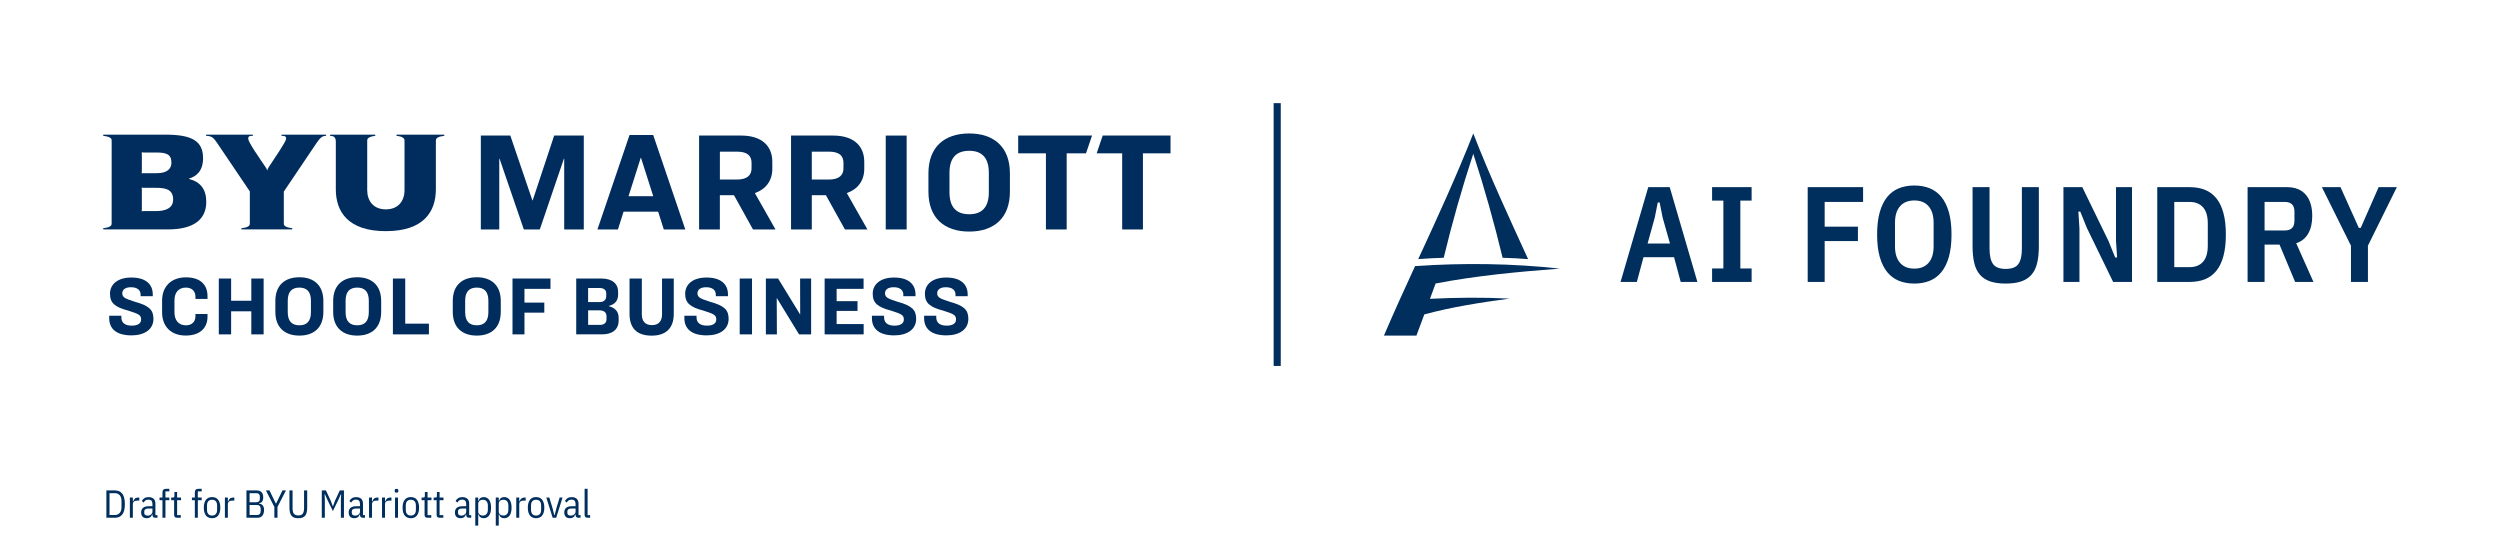
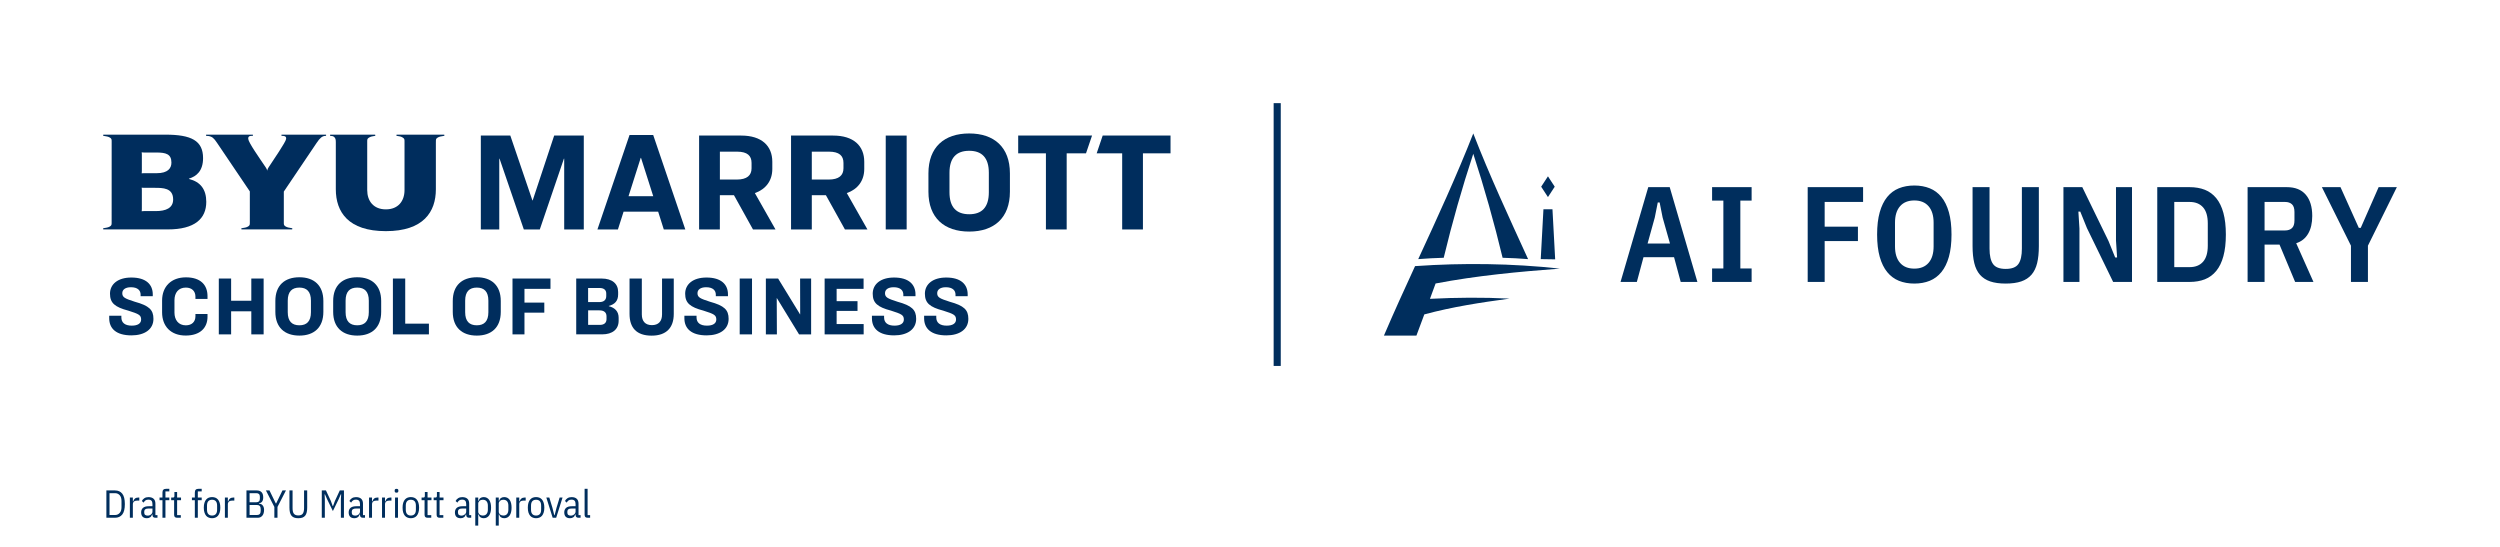
<svg xmlns="http://www.w3.org/2000/svg" viewBox="0 0 702.65 153.52" width="702.65" height="153.52">
  <svg x="28.99" y="37.51" width="300" height="56.82" viewBox="0 0 396 75">
    <svg version="1.1" id="Layer_1" x="0px" y="0px" viewBox="0 0 396 75" style="enable-background:new 0 0 396 75;" xml:space="preserve">
      <style type="text/css">
	.st0{fill:#002D5D;}
</style>
      <g>
        <g>
          <path class="st0" d="M18.41,59.7v0.68h-4.51v-0.59c0-1.52-1.05-2.74-3.59-2.74c-2.09,0-3.21,0.9-3.21,2.21    c0,1.59,1.08,2.02,4.64,3.17c5.3,1.46,6.92,2.99,6.92,6.35c0,3.92-3.3,6.13-8.16,6.13c-5.65,0-8.25-2.52-8.25-6.35v-0.93h4.51    v0.62c0,1.93,1.3,3.05,3.87,3.05c2.22,0,3.46-0.84,3.46-2.27c0-1.65-0.83-2.05-4.76-3.3c-4.98-1.31-6.79-2.83-6.79-6.28    c0-3.55,2.95-6,7.9-6C15.87,53.44,18.41,55.99,18.41,59.7z" />
          <path class="st0" d="M38.72,60.35v1.03h-4.48v-0.84c0-2.05-1.33-3.36-3.56-3.36c-2.76,0-4.22,1.93-4.22,4.7v4.57    c0,2.71,1.46,4.73,4.22,4.73c2.22,0,3.56-1.31,3.56-3.36v-0.84h4.48V68c0,4.11-2.73,6.97-8.09,6.97c-5.52,0-8.76-3.42-8.76-8.62    V62c0-5.2,3.36-8.62,8.86-8.62C36.09,53.38,38.72,56.15,38.72,60.35z" />
          <path class="st0" d="M47.48,53.82v8.24h7.49v-8.24h4.57v20.72h-4.57v-8.56h-7.49v8.56h-4.57V53.82H47.48z" />
          <path class="st0" d="M81.7,62.15v4.04c0,5.79-3.46,8.8-8.89,8.8c-5.46,0-8.92-3.02-8.92-8.8v-4.04c0-5.79,3.46-8.8,8.92-8.8    C78.24,53.35,81.7,56.37,81.7,62.15z M68.49,62.03v4.29c0,3.36,1.56,4.85,4.32,4.85c2.73,0,4.28-1.49,4.28-4.85v-4.29    c0-3.36-1.56-4.85-4.28-4.85C70.05,57.18,68.49,58.67,68.49,62.03z" />
          <path class="st0" d="M103.15,62.15v4.04c0,5.79-3.46,8.8-8.89,8.8c-5.46,0-8.92-3.02-8.92-8.8v-4.04c0-5.79,3.46-8.8,8.92-8.8    C99.69,53.35,103.15,56.37,103.15,62.15z M89.95,62.03v4.29c0,3.36,1.56,4.85,4.32,4.85c2.73,0,4.29-1.49,4.29-4.85v-4.29    c0-3.36-1.56-4.85-4.29-4.85C91.5,57.18,89.95,58.67,89.95,62.03z" />
          <path class="st0" d="M112.07,53.82v16.74h8.79v3.98H107.5V53.82H112.07z" />
          <path class="st0" d="M147.52,62.15v4.04c0,5.79-3.46,8.8-8.89,8.8c-5.46,0-8.92-3.02-8.92-8.8v-4.04c0-5.79,3.46-8.8,8.92-8.8    C144.06,53.35,147.52,56.37,147.52,62.15z M134.31,62.03v4.29c0,3.36,1.56,4.85,4.32,4.85c2.73,0,4.29-1.49,4.29-4.85v-4.29    c0-3.36-1.56-4.85-4.29-4.85C135.87,57.18,134.31,58.67,134.31,62.03z" />
          <path class="st0" d="M165.96,53.82v3.83h-9.65v5.1h7.36v3.73h-7.36v8.06h-4.44V53.82H165.96z" />
          <path class="st0" d="M184.9,53.82c3.94,0,6.16,1.9,6.16,4.98v0.93c0,2.46-1.3,3.67-3.46,4.26v0.09c2.32,0.59,3.65,1.99,3.65,4.29    v1.09c0,3.2-2.29,5.07-6.09,5.07h-9.65V53.82H184.9z M179.92,62.56h4.16c1.62,0,2.57-0.78,2.57-2.21v-1    c0-1.28-0.89-2.02-2.48-2.02h-4.25V62.56z M179.92,71.02h4.35c1.62,0,2.48-0.78,2.48-2.15v-1.03c0-1.4-0.89-2.21-2.63-2.21h-4.19    V71.02z" />
          <path class="st0" d="M199.85,53.82v13.31c0,2.58,1.33,3.98,3.75,3.98c2.41,0,3.75-1.4,3.75-3.98V53.82h4.35v13.13    c0,5.1-2.73,8.06-8.22,8.06c-5.56,0-8.19-2.89-8.19-8.06V53.82H199.85z" />
          <path class="st0" d="M231.81,59.7v0.68h-4.51v-0.59c0-1.52-1.05-2.74-3.59-2.74c-2.09,0-3.21,0.9-3.21,2.21    c0,1.59,1.08,2.02,4.63,3.17c5.3,1.46,6.92,2.99,6.92,6.35c0,3.92-3.3,6.13-8.16,6.13c-5.65,0-8.25-2.52-8.25-6.35v-0.93h4.51    v0.62c0,1.93,1.3,3.05,3.87,3.05c2.22,0,3.46-0.84,3.46-2.27c0-1.65-0.83-2.05-4.76-3.3c-4.98-1.31-6.79-2.83-6.79-6.28    c0-3.55,2.95-6,7.9-6C229.27,53.44,231.81,55.99,231.81,59.7z" />
          <path class="st0" d="M240.73,53.82v20.72h-4.57V53.82H240.73z" />
          <path class="st0" d="M250.41,53.82l8.13,13.28h0.06l-0.03-13.28h4.09v20.72h-4.48l-8.22-13.44h-0.06l0.06,13.44h-4.09V53.82    H250.41z" />
          <path class="st0" d="M282.12,53.82v3.83h-10v4.57h7.75v3.61h-7.75v4.88h10.03v3.83h-14.48V53.82H282.12z" />
          <path class="st0" d="M301.38,59.7v0.68h-4.51v-0.59c0-1.52-1.05-2.74-3.59-2.74c-2.09,0-3.21,0.9-3.21,2.21    c0,1.59,1.08,2.02,4.64,3.17c5.3,1.46,6.92,2.99,6.92,6.35c0,3.92-3.3,6.13-8.16,6.13c-5.65,0-8.25-2.52-8.25-6.35v-0.93h4.51    v0.62c0,1.93,1.3,3.05,3.87,3.05c2.22,0,3.46-0.84,3.46-2.27c0-1.65-0.83-2.05-4.76-3.3c-4.98-1.31-6.79-2.83-6.79-6.28    c0-3.55,2.95-6,7.9-6C298.84,53.44,301.38,55.99,301.38,59.7z" />
          <path class="st0" d="M320.74,59.7v0.68h-4.51v-0.59c0-1.52-1.05-2.74-3.59-2.74c-2.09,0-3.21,0.9-3.21,2.21    c0,1.59,1.08,2.02,4.64,3.17c5.3,1.46,6.92,2.99,6.92,6.35c0,3.92-3.3,6.13-8.16,6.13c-5.65,0-8.25-2.52-8.25-6.35v-0.93h4.51    v0.62c0,1.93,1.3,3.05,3.87,3.05c2.22,0,3.46-0.84,3.46-2.27c0-1.65-0.83-2.05-4.76-3.3c-4.98-1.31-6.79-2.83-6.79-6.28    c0-3.55,2.95-6,7.9-6C318.2,53.44,320.74,55.99,320.74,59.7z" />
        </g>
        <g>
          <path class="st0" d="M14.36,13.97c0-0.33,0-4.4,0-6.13c0-0.47-0.07-0.84-0.07-0.84s0.43,0.07,0.84,0.07c0.42,0,4.62,0,4.62,0    c3.52,0,5.58,0.55,5.58,3.74c0,2.08-1.28,3.93-5.44,3.93c0,0-4.35,0-4.76,0c-0.42,0-0.83,0.05-0.83,0.05S14.36,14.39,14.36,13.97z     M14.36,28.03c0-0.1,0-5.13,0-7.09c0-0.48-0.06-0.83-0.06-0.83s0.41,0.06,0.83,0.06c0.41,0,3.91,0,3.91,0c3.12,0,6.93,0,6.93,4.32    c0,3.2-2.73,4.31-6.41,4.31c0,0-4.32,0-4.43,0c-0.42,0-0.82,0.06-0.82,0.06S14.36,28.44,14.36,28.03z M3.16,3.26L3.15,32.77    c0,0.96,0.06,1.3-0.62,1.72c-0.66,0.41-1.34,0.48-2.44,0.67c0,0-0.01,0-0.02,0c-0.11,0.03-0.09,0.44,0.02,0.44    c0.07,0,23.87,0,23.87,0c10.07,0,14.3-4,14.3-10.23c0-4.61-2.15-7.42-6.39-8.48c-0.07-0.02-0.08-0.11,0-0.14    c2.71-0.84,5.2-2.8,5.2-7.6c0-6.51-4.39-8.71-13.98-8.71l-22.99,0c-0.11,0-0.13,0.41-0.02,0.44c0.01,0,0.02,0,0.02,0    c1.09,0.19,1.77,0.25,2.44,0.67C3.21,1.96,3.16,2.3,3.16,3.26z" />
          <path class="st0" d="M123.45,3.26c0-0.96-0.06-1.29,0.62-1.71c0.66-0.41,1.34-0.48,2.44-0.67c0,0,0.01,0,0.02,0    c0.11-0.03,0.09-0.44-0.02-0.44l-17.61,0c-0.11,0-0.13,0.41-0.02,0.44c0.01,0,0.02,0,0.02,0c1.11,0.14,1.63,0.25,2.29,0.67    c0.68,0.42,0.62,0.76,0.62,1.72v17.74c0,4.04-2.32,7.15-6.92,7.15c-4.6,0-6.92-3.11-6.92-7.15l0-17.73c0-0.96-0.06-1.3,0.62-1.72    c0.66-0.41,1.22-0.51,2.29-0.67c0,0,0.01,0,0.02,0c0.11-0.03,0.09-0.44-0.02-0.44l-16.62,0c-0.12,0-0.1,0.41,0,0.44    c0.01,0,0.02,0,0.02,0c0.61,0.04,1.02,0.07,1.4,0.39c0.55,0.47,0.64,1.03,0.64,1.99v17.43c0,8.41,4.6,15.54,18.56,15.54    c13.96,0,18.56-7.14,18.56-15.54V3.26z" />
          <path class="st0" d="M70.09,35.59c0.11,0,0.13-0.41,0.02-0.44c-0.01,0-0.02,0-0.02,0c-1.09-0.19-1.77-0.25-2.44-0.67    c-0.68-0.42-0.62-0.76-0.62-1.72v-11.2L79.21,3.49c0.67-0.99,1.09-1.51,1.64-1.97c0.09-0.08,0.32-0.23,0.45-0.31    c0.5-0.25,0.69-0.31,1.31-0.33c0,0,0.01,0,0.02,0c0.11-0.01,0.15-0.44,0.02-0.44l-16.42,0c-0.13,0-0.11,0.43,0.01,0.44    c0.01,0,0.02,0.01,0.02,0.01c0.8,0,1.78,0.01,1.62,1.15c-0.09,1.11-4.83,7.95-6.51,10.55c-0.24,0.37-0.43,0.76-0.51,1.22    c-0.06-0.46-0.35-0.93-0.54-1.22c-2.35-3.5-6.37-9.17-6.49-10.56c-0.1-1.19,0.82-1.15,1.62-1.15c0,0,0.01,0,0.02,0    c0.11-0.01,0.16-0.44,0.02-0.44l-17.25,0c-0.1,0-0.09,0.4,0.01,0.44c0.01,0,0.02,0,0.02,0c0.74,0.07,1.14,0.02,2,0.44    c0.1,0.05,0.34,0.21,0.44,0.29c0.55,0.46,0.88,0.89,1.55,1.88l12.16,18.01l0,11.28c0,0.96,0.06,1.3-0.62,1.72    c-0.66,0.41-1.34,0.48-2.44,0.66c0,0-0.01,0-0.02,0c-0.11,0.03-0.09,0.44,0.02,0.44H70.09z" />
          <g>
            <path class="st0" d="M151.06,0.78l8.19,24.05h0.11l7.97-24.05h10.99v34.83h-7.27V9.36h-0.11L162,35.61h-5.93l-9-26.25h-0.11     v26.25h-6.84V0.78H151.06z" />
            <path class="st0" d="M205.91,29.02h-12.83l-2.1,6.59h-7.6l11.91-35.04h8.78l11.91,35.04h-7.98L205.91,29.02z M194.92,23.27h9.16     l-4.53-14.22h-0.11L194.92,23.27z" />
            <path class="st0" d="M228.81,35.61h-7.71V0.78h15.63c7.54,0,11.53,3.77,11.53,9.73v2.67c0,4.34-2.42,7.53-6.47,8.94l7.65,13.49     h-8.35l-7.06-12.71h-5.23V35.61z M228.81,17.1h6.25c3.83,0,5.5-1.57,5.5-4.18v-1.99c0-2.67-1.56-4.18-5.39-4.18h-6.36V17.1z" />
            <path class="st0" d="M262.91,35.61h-7.7V0.78h15.63c7.54,0,11.53,3.77,11.53,9.73v2.67c0,4.34-2.42,7.53-6.47,8.94l7.65,13.49     h-8.35l-7.06-12.71h-5.23V35.61z M262.91,17.1h6.25c3.83,0,5.5-1.57,5.5-4.18v-1.99c0-2.67-1.56-4.18-5.39-4.18h-6.36V17.1z" />
            <path class="st0" d="M298.1,0.78v34.83h-7.76V0.78H298.1z" />
            <path class="st0" d="M336.41,14.8v6.8c0,9.73-5.87,14.8-15.09,14.8c-9.27,0-15.14-5.07-15.14-14.8v-6.8     c0-9.73,5.87-14.8,15.14-14.8C330.53,0,336.41,5.07,336.41,14.8z M313.99,14.59v7.22c0,5.65,2.64,8.16,7.33,8.16     c4.63,0,7.27-2.51,7.27-8.16v-7.22c0-5.65-2.64-8.16-7.27-8.16C316.63,6.43,313.99,8.94,313.99,14.59z" />
          </g>
          <polygon class="st0" points="370.83,0.78 368.6,7.37 378.06,7.37 378.06,35.61 385.76,35.61 385.76,7.37 396,7.37 396,0.78   " />
          <polygon class="st0" points="366.88,0.78 339.48,0.78 339.48,7.37 349.77,7.37 349.77,35.61 357.47,35.61 357.47,7.37     364.64,7.37   " />
        </g>
      </g>
    </svg>
  </svg>
  <rect x="357.97" y="28.99" width="2" height="73.86" fill="#002E5D" />
  <g transform="translate(381.23 33.45) scale(0.126826)">
-     <path fill="#002E5D" d="M451 331.5C359 338.5 267 347 175.5 364.5L163 398.5C221.5 395.5 280.5 395 339.5 398C276.5 406.5 213.5 416 150.5 433L133 480L61 480C83 428.5 106.5 377 130 326C237 318.5 344.5 320 451 331.5ZM259 32C295 125 338 217.5 380.5 310.5C362 309 343 308 324 307.5Q296 191 259 77Q221.5 191 193.5 307.5C174.5 308 156 309 137 310.5C180 217.5 222.5 125 259 32Z" />
+     <path fill="#002E5D" d="M451 331.5C359 338.5 267 347 175.5 364.5L163 398.5C221.5 395.5 280.5 395 339.5 398C276.5 406.5 213.5 416 150.5 433L133 480L61 480C83 428.5 106.5 377 130 326C237 318.5 344.5 320 451 331.5ZM259 32C295 125 338 217.5 380.5 310.5C362 309 343 308 324 307.5Q296 191 259 77Q221.5 191 193.5 307.5C174.5 308 156 309 137 310.5C180 217.5 222.5 125 259 32ZM414.5 200L434.5 200L440.5 311L408.5 310.5ZM424.5 127L439.5 150L424.5 173L409.5 150Z" />
  </g>
  <path fill="#002E5D" d="M472.38 79.24 470.51 72.29H461.92L460.05 79.24H455.47L463.26 52.6H469.29L477.07 79.24ZM467.3 61.15 466.46 56.91H465.93L465.09 61.15L463.07 68.44H469.36ZM481.2 79.24V75.46H484.37V56.38H481.2V52.6H492.31V56.38H489.14V75.46H492.31V79.24ZM508.07 79.24V52.6H523.64V56.76H512.84V63.71H522.19V67.75H512.84V79.24ZM538.04 79.7Q535.63 79.7 533.7 78.92Q531.77 78.13 530.42 76.47Q529.06 74.81 528.32 72.2Q527.58 69.58 527.58 65.92Q527.58 62.25 528.32 59.64Q529.06 57.03 530.42 55.36Q531.77 53.7 533.7 52.92Q535.63 52.14 538.04 52.14Q540.44 52.14 542.37 52.92Q544.3 53.7 545.65 55.36Q547.01 57.03 547.75 59.64Q548.49 62.25 548.49 65.92Q548.49 69.58 547.75 72.2Q547.01 74.81 545.65 76.47Q544.3 78.13 542.37 78.92Q540.44 79.7 538.04 79.7ZM538.04 75.5Q540.63 75.5 542.04 73.88Q543.46 72.26 543.46 69.24V62.6Q543.46 59.58 542.04 57.96Q540.63 56.34 538.04 56.34Q535.44 56.34 534.03 57.96Q532.61 59.58 532.61 62.6V69.24Q532.61 72.26 534.03 73.88Q535.44 75.5 538.04 75.5ZM559.18 52.6V69.89Q559.18 72.83 560.16 74.2Q561.13 75.58 563.72 75.58Q566.32 75.58 567.29 74.2Q568.27 72.83 568.27 69.89V52.6H573.04V69.2Q573.04 71.95 572.56 73.94Q572.08 75.92 570.98 77.2Q569.87 78.48 568.1 79.09Q566.32 79.7 563.72 79.7Q561.13 79.7 559.35 79.09Q557.58 78.48 556.47 77.2Q555.37 75.92 554.89 73.94Q554.41 71.95 554.41 69.2V52.6ZM586.55 64.09 584.68 59.47H584.15L584.45 64.24V79.24H579.95V52.6H585.25L592.62 67.75L594.49 72.37H595.03L594.72 67.6V52.6H599.22V79.24H593.92ZM606.32 52.6H615.41Q617.81 52.6 619.7 53.34Q621.59 54.09 622.91 55.71Q624.23 57.33 624.91 59.85Q625.6 62.37 625.6 65.92Q625.6 69.47 624.91 71.99Q624.23 74.51 622.91 76.13Q621.59 77.75 619.7 78.5Q617.81 79.24 615.41 79.24H606.32ZM615.41 75.08Q617.85 75.08 619.19 73.57Q620.52 72.06 620.52 69.05V62.79Q620.52 59.77 619.19 58.27Q617.85 56.76 615.41 56.76H611.1V75.08ZM636.48 79.24H631.71V52.6H642.74Q646.25 52.6 648.07 54.73Q649.88 56.87 649.88 60.69Q649.88 63.71 648.73 65.67Q647.59 67.64 645.37 68.36L650.22 79.24H645.07L640.68 68.74H636.48ZM642.24 64.77Q643.47 64.77 644.17 64.12Q644.88 63.48 644.88 61.95V59.58Q644.88 58.06 644.17 57.41Q643.47 56.76 642.24 56.76H636.48V64.77ZM660.76 79.24V69.05L652.59 52.6H657.82L662.97 64.05H663.51L668.54 52.6H673.66L665.53 69.05V79.24Z" />
  <path fill="#002E5D" d="M29.9 137.84H32.31Q33.64 137.84 34.37 138.76Q35.09 139.68 35.09 141.68Q35.09 143.68 34.37 144.6Q33.64 145.52 32.31 145.52H29.9ZM32.31 144.75Q33.13 144.75 33.64 144.17Q34.15 143.6 34.15 142.54V140.82Q34.15 139.75 33.64 139.18Q33.13 138.61 32.31 138.61H30.78V144.75ZM36.5 145.52V139.84H37.34V140.9H37.45Q37.59 140.4 37.94 140.12Q38.28 139.84 38.84 139.84H39.15V140.69H38.6Q38.01 140.69 37.67 140.95Q37.34 141.22 37.34 141.74V145.52ZM43.66 145.52Q42.85 145.52 42.85 144.7V144.59H42.74Q42.59 145.11 42.21 145.38Q41.84 145.65 41.31 145.65Q40.48 145.65 40.08 145.23Q39.67 144.81 39.67 144Q39.67 143.21 40.19 142.74Q40.71 142.28 41.82 142.28H42.85V141.66Q42.85 141.03 42.57 140.73Q42.29 140.43 41.68 140.43Q41.19 140.43 40.88 140.65Q40.58 140.86 40.36 141.27L39.87 140.81Q40.09 140.35 40.57 140.03Q41.05 139.72 41.71 139.72Q42.68 139.72 43.18 140.19Q43.68 140.65 43.68 141.57V144.78H44.26V145.52ZM41.52 144.92Q41.8 144.92 42.05 144.82Q42.3 144.72 42.47 144.56Q42.65 144.41 42.75 144.2Q42.85 144 42.85 143.78V142.92H41.8Q41.14 142.92 40.84 143.14Q40.54 143.36 40.54 143.78V144.09Q40.54 144.52 40.8 144.72Q41.07 144.92 41.52 144.92ZM45.66 140.58H44.84V139.84H45.66V138.45Q45.66 137.89 45.92 137.63Q46.18 137.38 46.74 137.38H47.59V138.11H46.5V139.84H47.59V140.58H46.5V145.52H45.66ZM49.8 145.52Q49.35 145.52 49.14 145.31Q48.94 145.11 48.94 144.66V140.58H48.11V139.84H48.6Q48.85 139.84 48.94 139.71Q49.02 139.59 49.02 139.33V138.28H49.78V139.84H50.88V140.58H49.78V144.78H50.82V145.52ZM54.76 140.58H53.94V139.84H54.76V138.45Q54.76 137.89 55.02 137.63Q55.28 137.38 55.84 137.38H56.69V138.11H55.6V139.84H56.69V140.58H55.6V145.52H54.76ZM59.6 145.65Q59.11 145.65 58.68 145.48Q58.25 145.32 57.94 144.96Q57.63 144.59 57.46 144.03Q57.28 143.47 57.28 142.68Q57.28 141.89 57.46 141.33Q57.63 140.76 57.94 140.4Q58.25 140.04 58.68 139.87Q59.11 139.71 59.6 139.71Q60.1 139.71 60.52 139.87Q60.95 140.04 61.26 140.4Q61.57 140.76 61.75 141.33Q61.92 141.89 61.92 142.68Q61.92 143.47 61.75 144.03Q61.57 144.59 61.26 144.96Q60.95 145.32 60.52 145.48Q60.1 145.65 59.6 145.65ZM59.6 144.9Q60.28 144.9 60.65 144.49Q61.02 144.09 61.02 143.25V142.11Q61.02 141.27 60.65 140.86Q60.28 140.46 59.6 140.46Q58.92 140.46 58.55 140.86Q58.18 141.27 58.18 142.11V143.25Q58.18 144.09 58.55 144.49Q58.92 144.9 59.6 144.9ZM63.21 145.52V139.84H64.04V140.9H64.15Q64.3 140.4 64.64 140.12Q64.99 139.84 65.55 139.84H65.86V140.69H65.31Q64.72 140.69 64.38 140.95Q64.04 141.22 64.04 141.74V145.52ZM69.27 137.84H72.17Q73.04 137.84 73.51 138.33Q73.98 138.82 73.98 139.82Q73.98 140.28 73.87 140.58Q73.76 140.89 73.59 141.07Q73.42 141.25 73.21 141.34Q73 141.42 72.8 141.44V141.55Q73 141.55 73.25 141.63Q73.49 141.71 73.71 141.91Q73.92 142.12 74.07 142.45Q74.22 142.79 74.22 143.29Q74.22 144.35 73.74 144.93Q73.25 145.52 72.47 145.52H69.27ZM70.15 144.75H72.21Q72.73 144.75 73 144.47Q73.27 144.19 73.27 143.59V143.09Q73.27 142.49 73 142.21Q72.73 141.93 72.21 141.93H70.15ZM70.15 141.16H72.06Q72.54 141.16 72.79 140.91Q73.04 140.67 73.04 140.14V139.63Q73.04 139.1 72.79 138.86Q72.54 138.61 72.06 138.61H70.15ZM77.11 145.52V142.48L74.74 137.84H75.74L77.51 141.49H77.62L79.39 137.84H80.37L77.99 142.48V145.52ZM82.23 137.84V142.81Q82.23 143.33 82.31 143.71Q82.39 144.1 82.58 144.36Q82.77 144.61 83.08 144.74Q83.39 144.87 83.84 144.87Q84.75 144.87 85.1 144.36Q85.46 143.84 85.46 142.81V137.84H86.34V142.63Q86.34 143.4 86.21 143.97Q86.08 144.54 85.79 144.91Q85.49 145.29 85.02 145.47Q84.54 145.65 83.84 145.65Q83.15 145.65 82.67 145.47Q82.19 145.29 81.9 144.91Q81.61 144.54 81.48 143.97Q81.35 143.4 81.35 142.63V137.84ZM95.81 140.25 95.89 138.93H95.78L95.21 140.25L93.56 143.64L91.91 140.25L91.34 138.95H91.23L91.3 140.25V145.52H90.44V137.84H91.61L93 140.82L93.51 142.24H93.6L94.12 140.82L95.5 137.84H96.67V145.52H95.81ZM101.99 145.52Q101.18 145.52 101.18 144.7V144.59H101.07Q100.93 145.11 100.55 145.38Q100.17 145.65 99.64 145.65Q98.82 145.65 98.41 145.23Q98 144.81 98 144Q98 143.21 98.52 142.74Q99.05 142.28 100.16 142.28H101.18V141.66Q101.18 141.03 100.9 140.73Q100.62 140.43 100.01 140.43Q99.52 140.43 99.22 140.65Q98.91 140.86 98.69 141.27L98.2 140.81Q98.42 140.35 98.9 140.03Q99.39 139.72 100.05 139.72Q101.02 139.72 101.52 140.19Q102.02 140.65 102.02 141.57V144.78H102.59V145.52ZM99.85 144.92Q100.14 144.92 100.38 144.82Q100.63 144.72 100.81 144.56Q100.98 144.41 101.08 144.2Q101.18 144 101.18 143.78V142.92H100.14Q99.48 142.92 99.17 143.14Q98.87 143.36 98.87 143.78V144.09Q98.87 144.52 99.13 144.72Q99.4 144.92 99.85 144.92ZM103.72 145.52V139.84H104.56V140.9H104.67Q104.81 140.4 105.16 140.12Q105.5 139.84 106.06 139.84H106.37V140.69H105.82Q105.23 140.69 104.89 140.95Q104.56 141.22 104.56 141.74V145.52ZM107.37 145.52V139.84H108.21V140.9H108.32Q108.46 140.4 108.81 140.12Q109.16 139.84 109.72 139.84H110.02V140.69H109.47Q108.88 140.69 108.54 140.95Q108.21 141.22 108.21 141.74V145.52ZM111.44 138.47Q110.93 138.47 110.93 138.01V137.84Q110.93 137.39 111.44 137.39Q111.96 137.39 111.96 137.84V138.01Q111.96 138.47 111.44 138.47ZM111.03 139.84H111.86V145.52H111.03ZM115.47 145.65Q114.97 145.65 114.55 145.48Q114.12 145.32 113.81 144.96Q113.5 144.59 113.32 144.03Q113.15 143.47 113.15 142.68Q113.15 141.89 113.32 141.33Q113.5 140.76 113.81 140.4Q114.12 140.04 114.55 139.87Q114.97 139.71 115.47 139.71Q115.96 139.71 116.39 139.87Q116.82 140.04 117.13 140.4Q117.44 140.76 117.61 141.33Q117.79 141.89 117.79 142.68Q117.79 143.47 117.61 144.03Q117.44 144.59 117.13 144.96Q116.82 145.32 116.39 145.48Q115.96 145.65 115.47 145.65ZM115.47 144.9Q116.15 144.9 116.52 144.49Q116.89 144.09 116.89 143.25V142.11Q116.89 141.27 116.52 140.86Q116.15 140.46 115.47 140.46Q114.79 140.46 114.42 140.86Q114.05 141.27 114.05 142.11V143.25Q114.05 144.09 114.42 144.49Q114.79 144.9 115.47 144.9ZM120.19 145.52Q119.74 145.52 119.53 145.31Q119.33 145.11 119.33 144.66V140.58H118.49V139.84H118.99Q119.24 139.84 119.32 139.71Q119.41 139.59 119.41 139.33V138.28H120.17V139.84H121.27V140.58H120.17V144.78H121.21V145.52ZM123.58 145.52Q123.13 145.52 122.92 145.31Q122.72 145.11 122.72 144.66V140.58H121.88V139.84H122.38Q122.63 139.84 122.71 139.71Q122.8 139.59 122.8 139.33V138.28H123.55V139.84H124.65V140.58H123.55V144.78H124.6V145.52ZM131.85 145.52Q131.03 145.52 131.03 144.7V144.59H130.92Q130.78 145.11 130.4 145.38Q130.02 145.65 129.49 145.65Q128.67 145.65 128.26 145.23Q127.86 144.81 127.86 144Q127.86 143.21 128.38 142.74Q128.9 142.28 130.01 142.28H131.03V141.66Q131.03 141.03 130.75 140.73Q130.47 140.43 129.87 140.43Q129.37 140.43 129.07 140.65Q128.77 140.86 128.55 141.27L128.05 140.81Q128.27 140.35 128.76 140.03Q129.24 139.72 129.9 139.72Q130.87 139.72 131.37 140.19Q131.87 140.65 131.87 141.57V144.78H132.44V145.52ZM129.7 144.92Q129.99 144.92 130.24 144.82Q130.48 144.72 130.66 144.56Q130.84 144.41 130.94 144.2Q131.03 144 131.03 143.78V142.92H129.99Q129.33 142.92 129.03 143.14Q128.72 143.36 128.72 143.78V144.09Q128.72 144.52 128.99 144.72Q129.25 144.92 129.7 144.92ZM133.58 139.84H134.41V140.76H134.52Q134.69 140.2 135.05 139.96Q135.42 139.71 135.95 139.71Q136.46 139.71 136.84 139.92Q137.23 140.13 137.49 140.51Q137.76 140.9 137.89 141.45Q138.02 142 138.02 142.68Q138.02 143.36 137.89 143.91Q137.76 144.46 137.49 144.85Q137.23 145.23 136.84 145.44Q136.46 145.65 135.95 145.65Q135.42 145.65 135.05 145.4Q134.69 145.15 134.52 144.59H134.41V147.72H133.58ZM135.7 144.9Q136.39 144.9 136.75 144.47Q137.12 144.03 137.12 143.25V142.11Q137.12 141.33 136.75 140.89Q136.39 140.46 135.7 140.46Q135.43 140.46 135.2 140.53Q134.96 140.61 134.79 140.75Q134.62 140.9 134.52 141.09Q134.41 141.29 134.41 141.53V143.82Q134.41 144.06 134.52 144.26Q134.62 144.46 134.79 144.6Q134.96 144.75 135.2 144.82Q135.43 144.9 135.7 144.9ZM139.34 139.84H140.18V140.76H140.29Q140.45 140.2 140.82 139.96Q141.19 139.71 141.72 139.71Q142.22 139.71 142.61 139.92Q142.99 140.13 143.26 140.51Q143.52 140.9 143.65 141.45Q143.78 142 143.78 142.68Q143.78 143.36 143.65 143.91Q143.52 144.46 143.26 144.85Q142.99 145.23 142.61 145.44Q142.22 145.65 141.72 145.65Q141.19 145.65 140.82 145.4Q140.45 145.15 140.29 144.59H140.18V147.72H139.34ZM141.46 144.9Q142.16 144.9 142.52 144.47Q142.88 144.03 142.88 143.25V142.11Q142.88 141.33 142.52 140.89Q142.16 140.46 141.46 140.46Q141.2 140.46 140.96 140.53Q140.73 140.61 140.55 140.75Q140.38 140.9 140.28 141.09Q140.18 141.29 140.18 141.53V143.82Q140.18 144.06 140.28 144.26Q140.38 144.46 140.55 144.6Q140.73 144.75 140.96 144.82Q141.2 144.9 141.46 144.9ZM145.1 145.52V139.84H145.94V140.9H146.05Q146.19 140.4 146.54 140.12Q146.89 139.84 147.45 139.84H147.75V140.69H147.2Q146.61 140.69 146.27 140.95Q145.94 141.22 145.94 141.74V145.52ZM150.67 145.65Q150.17 145.65 149.75 145.48Q149.32 145.32 149.01 144.96Q148.7 144.59 148.52 144.03Q148.35 143.47 148.35 142.68Q148.35 141.89 148.52 141.33Q148.7 140.76 149.01 140.4Q149.32 140.04 149.75 139.87Q150.17 139.71 150.67 139.71Q151.16 139.71 151.59 139.87Q152.02 140.04 152.33 140.4Q152.64 140.76 152.81 141.33Q152.99 141.89 152.99 142.68Q152.99 143.47 152.81 144.03Q152.64 144.59 152.33 144.96Q152.02 145.32 151.59 145.48Q151.16 145.65 150.67 145.65ZM150.67 144.9Q151.35 144.9 151.72 144.49Q152.09 144.09 152.09 143.25V142.11Q152.09 141.27 151.72 140.86Q151.35 140.46 150.67 140.46Q149.99 140.46 149.62 140.86Q149.25 141.27 149.25 142.11V143.25Q149.25 144.09 149.62 144.49Q149.99 144.9 150.67 144.9ZM155.33 145.52 153.55 139.84H154.39L155.26 142.7L155.78 144.78H155.89L156.42 142.7L157.29 139.84H158.11L156.32 145.52ZM162.58 145.52Q161.77 145.52 161.77 144.7V144.59H161.66Q161.52 145.11 161.14 145.38Q160.76 145.65 160.23 145.65Q159.4 145.65 159 145.23Q158.59 144.81 158.59 144Q158.59 143.21 159.11 142.74Q159.63 142.28 160.75 142.28H161.77V141.66Q161.77 141.03 161.49 140.73Q161.21 140.43 160.6 140.43Q160.11 140.43 159.8 140.65Q159.5 140.86 159.28 141.27L158.79 140.81Q159.01 140.35 159.49 140.03Q159.98 139.72 160.64 139.72Q161.6 139.72 162.1 140.19Q162.6 140.65 162.6 141.57V144.78H163.18V145.52ZM160.44 144.92Q160.72 144.92 160.97 144.82Q161.22 144.72 161.39 144.56Q161.57 144.41 161.67 144.2Q161.77 144 161.77 143.78V142.92H160.72Q160.06 142.92 159.76 143.14Q159.46 143.36 159.46 143.78V144.09Q159.46 144.52 159.72 144.72Q159.99 144.92 160.44 144.92ZM165.17 145.52Q164.72 145.52 164.51 145.31Q164.31 145.11 164.31 144.66V137.38H165.15V144.78H165.86V145.52Z" />
</svg>
